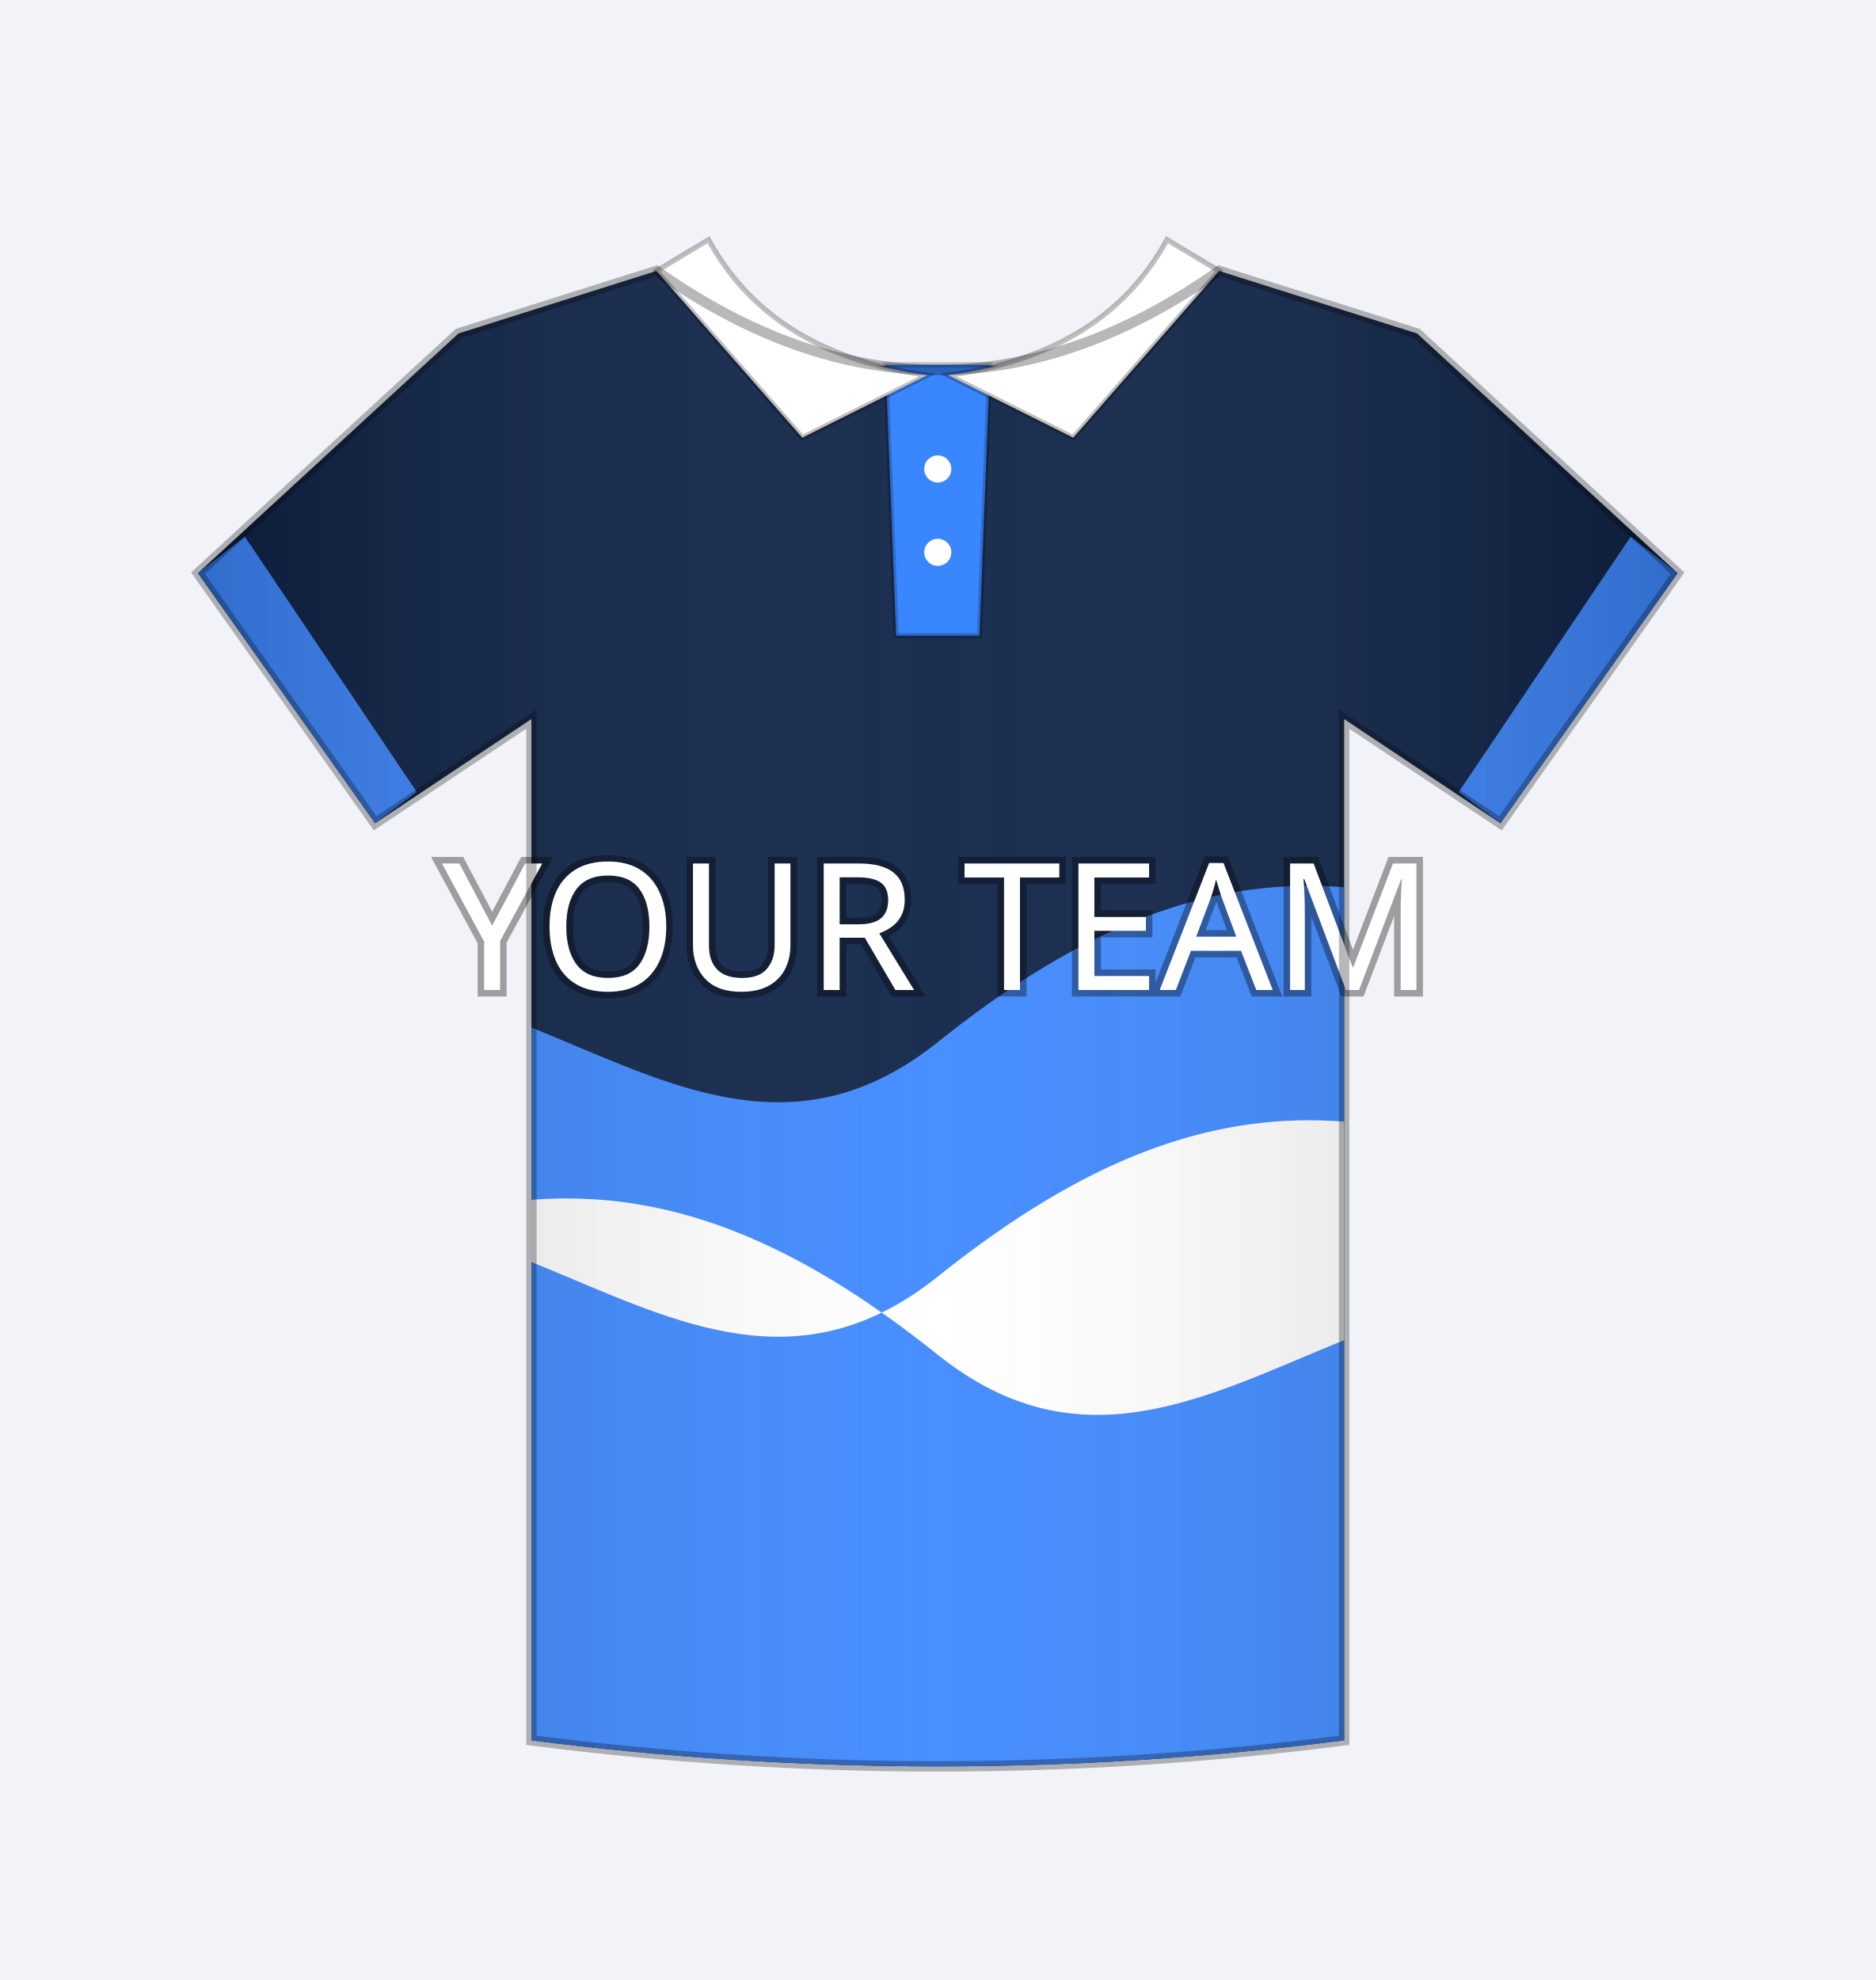
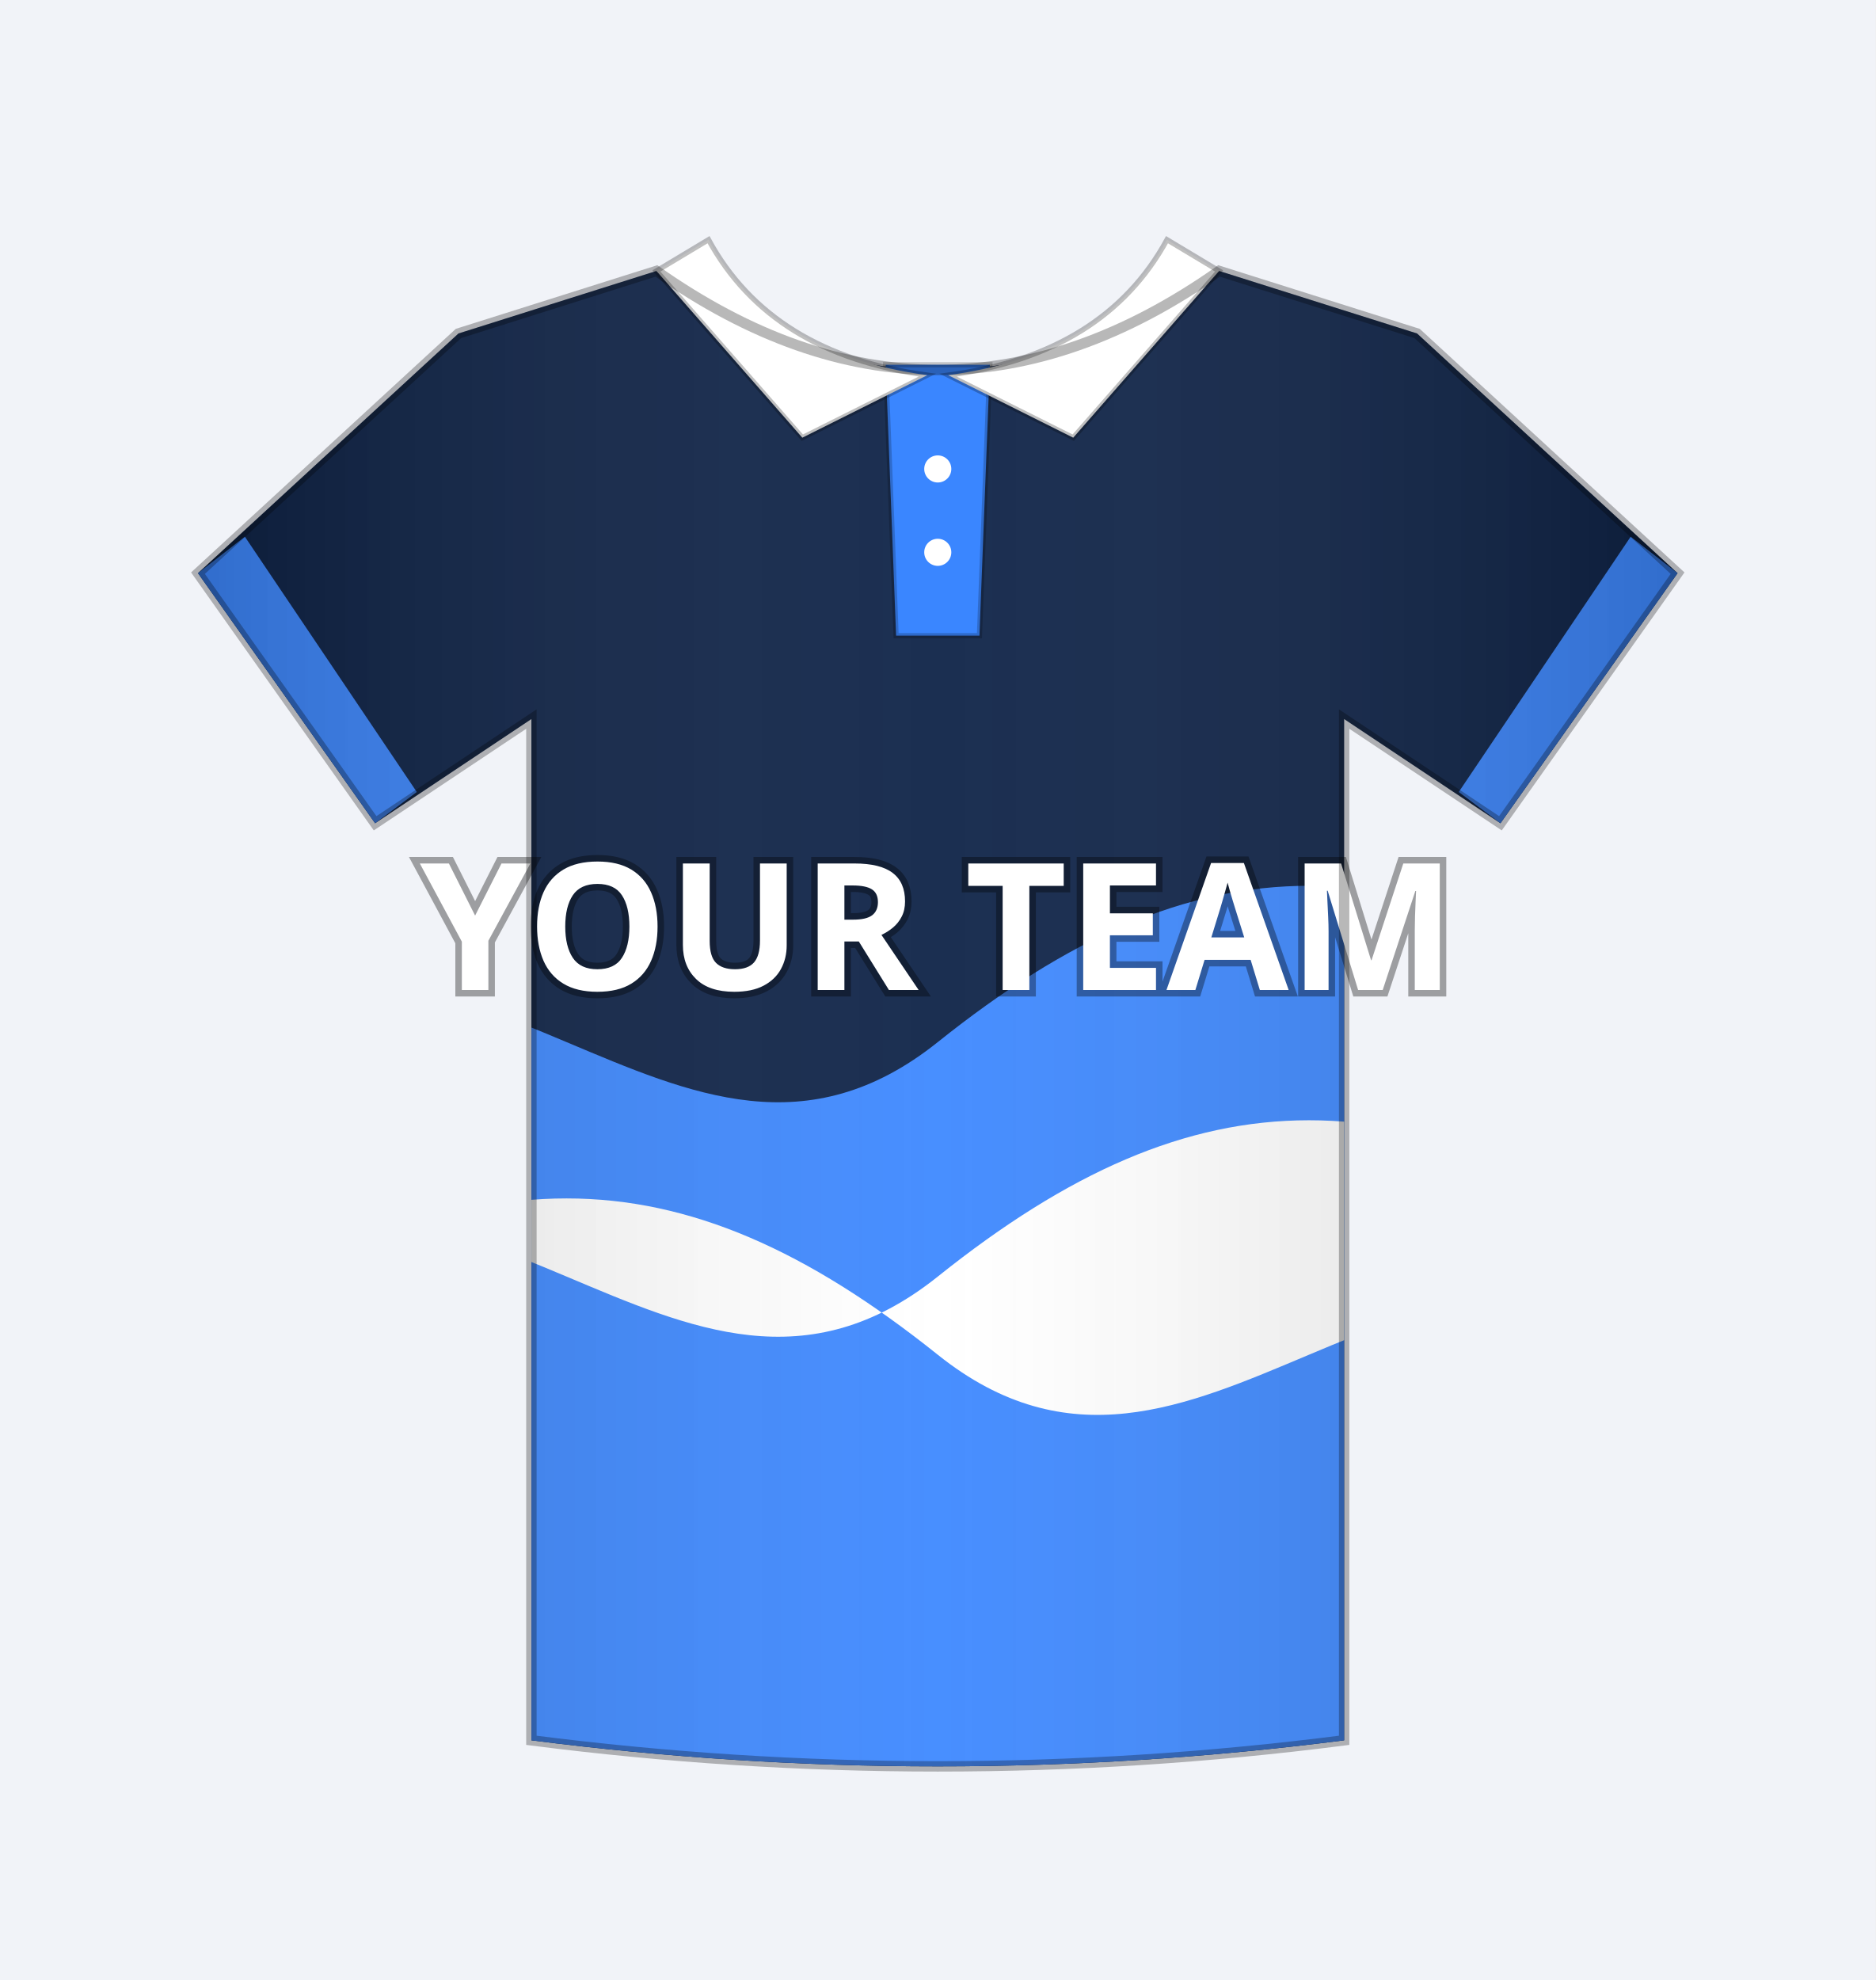
<svg xmlns="http://www.w3.org/2000/svg" viewBox="-30 -30 360 380" width="720" height="760" role="img" aria-label="Jersey front view">
  <rect x="-30" y="-30" width="360" height="380" fill="#f1f3f8" />
  <defs>
-     <clipPath id="j218m3ec">
+     <clipPath id="j21azv6c">
      <path d="M96 22 L58 34 L8 80 L42 128 L72 108 L72 304 Q150 314 228 304 L228 108 L258 128 L292 80 L242 34 L204 22 Q150 60 96 22 Z" />
    </clipPath>
-     <linearGradient id="j218m3es" x1="0" y1="0" x2="1" y2="0">
+     <linearGradient id="j21azv6s" x1="0" y1="0" x2="1" y2="0">
      <stop offset="0" stop-color="#000" stop-opacity=".22" />
      <stop offset=".5" stop-color="#fff" stop-opacity=".07" />
      <stop offset="1" stop-color="#000" stop-opacity=".22" />
    </linearGradient>
  </defs>
-   <g clip-path="url(#j218m3ec)">
+   <g clip-path="url(#j21azv6c)">
    <rect width="300" height="340" fill="#0a1f44" />
    <path d="M0 170 C60 130 100 210 150 170 S240 130 300 170 L300 340 L0 340Z" fill="#3a86ff" />
    <path d="M0 215 C60 175 100 255 150 215 S240 175 300 215 L300 230 C240 190 200 270 150 230 S60 190 0 230Z" fill="#ffffff" />
    <path d="M8 80 L42 128 L50 122 L17 73Z" fill="#3a86ff" />
    <path d="M292 80 L258 128 L250 122 L283 73Z" fill="#3a86ff" />
-     <rect width="300" height="340" fill="url(#j218m3es)" />
+     <rect width="300" height="340" fill="url(#j21azv6s)" />
  </g>
  <path d="M140 40 L160 40 L158 92 L142 92Z" fill="#3a86ff" stroke="rgba(0,0,0,.2)" />
  <circle cx="150" cy="60" r="2.6" fill="#ffffff" />
  <circle cx="150" cy="76" r="2.6" fill="#ffffff" />
  <path d="M96 22 L124 54 L148 42 Q118 38 106 16Z" fill="#ffffff" stroke="rgba(0,0,0,.25)" />
  <path d="M204 22 L176 54 L152 42 Q182 38 194 16Z" fill="#ffffff" stroke="rgba(0,0,0,.25)" />
-   <text x="150" y="160" font-size="34.0" font-family="Bebas Neue,Impact,Arial Narrow,sans-serif" text-anchor="middle" fill="#ffffff" stroke="rgba(0,0,0,.35)" stroke-width="2.5" paint-order="stroke">YOUR TEAM</text>
+   <text x="150" y="160" font-size="34.0" font-family="Bebas Neue,Impact,Arial Narrow,sans-serif" text-anchor="middle" font-weight="700" fill="#ffffff" stroke="rgba(0,0,0,.35)" stroke-width="2.5" paint-order="stroke">YOUR TEAM</text>
  <path d="M96 22 L58 34 L8 80 L42 128 L72 108 L72 304 Q150 314 228 304 L228 108 L258 128 L292 80 L242 34 L204 22 Q150 60 96 22 Z" fill="none" stroke="rgba(0,0,0,.28)" stroke-width="2" />
</svg>
